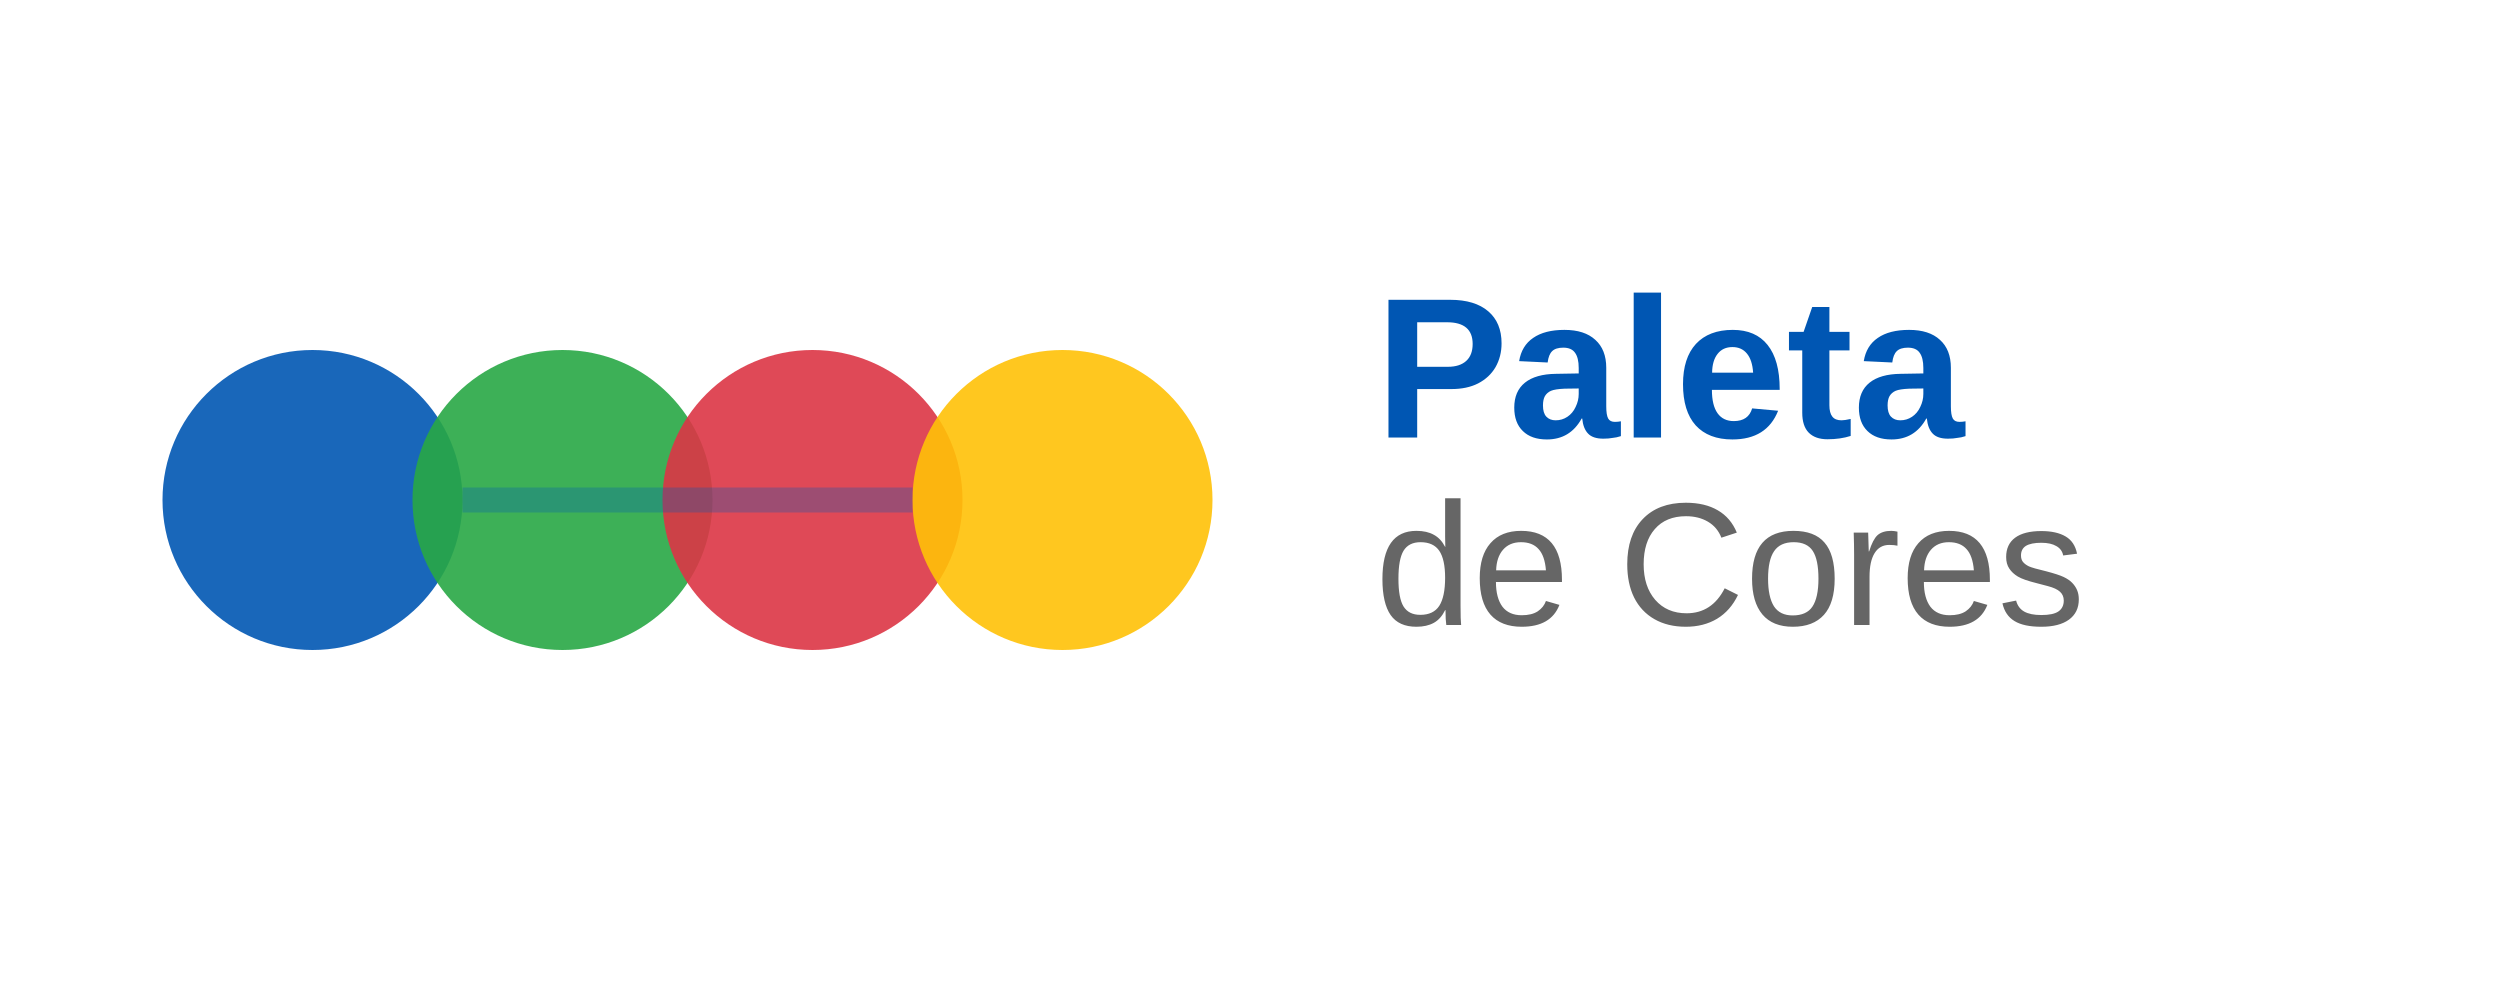
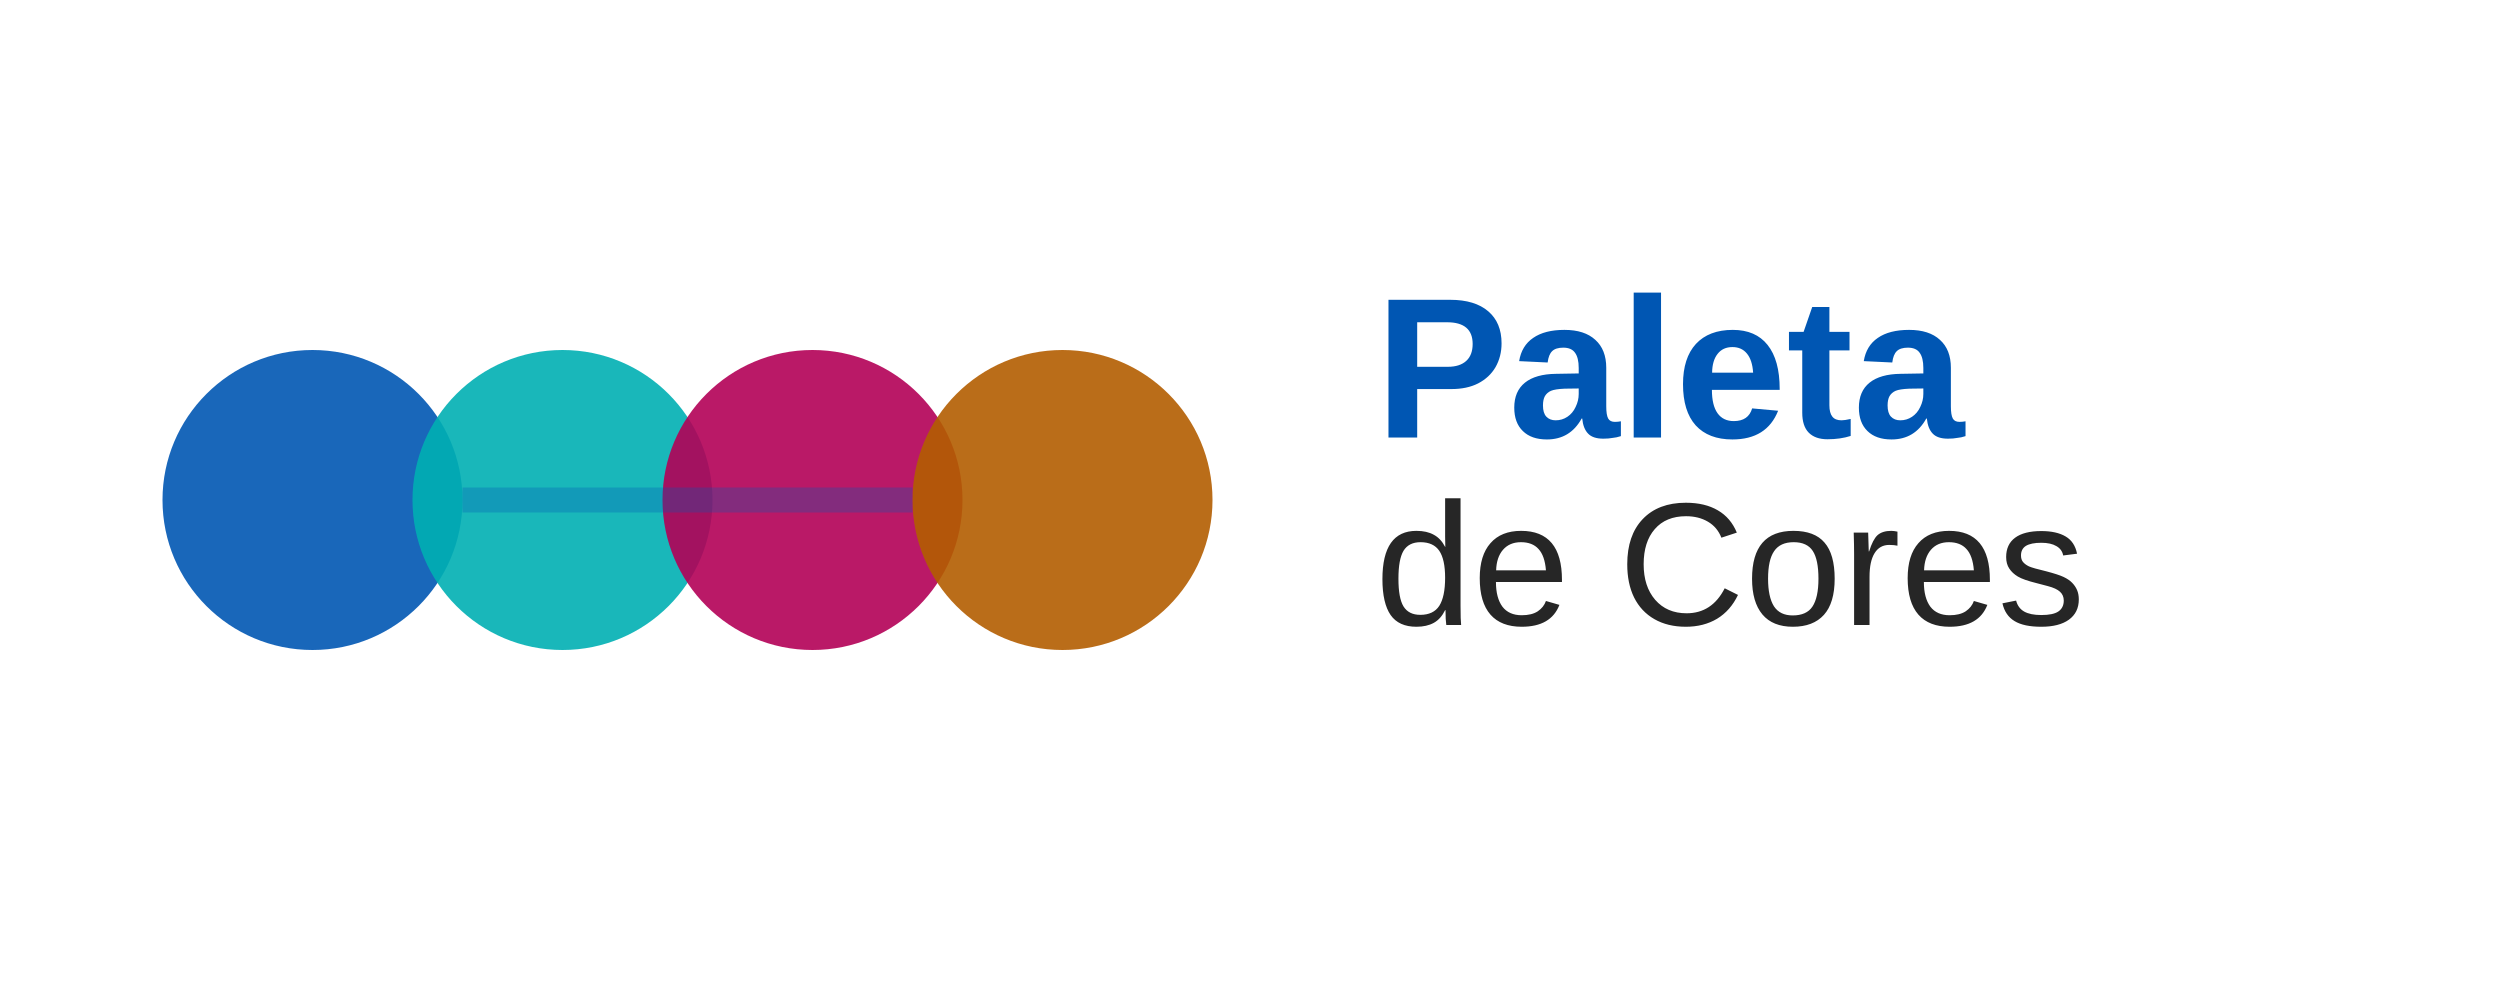
<svg xmlns="http://www.w3.org/2000/svg" width="200" height="80" viewBox="0 0 200 80">
  <circle cx="25" cy="40" r="12" fill="#0056b3" opacity="0.9" />
-   <circle cx="45" cy="40" r="12" fill="#28A745" opacity="0.9" />
-   <circle cx="65" cy="40" r="12" fill="#DC3545" opacity="0.9" />
-   <circle cx="85" cy="40" r="12" fill="#FFC107" opacity="0.9" />
+   <circle cx="45" cy="40" r="12" fill="#00afb3" opacity="0.9" />
+   <circle cx="65" cy="40" r="12" fill="#b30056" opacity="0.9" />
+   <circle cx="85" cy="40" r="12" fill="#b35d00" opacity="0.9" />
  <line x1="37" y1="40" x2="73" y2="40" stroke="#0056b3" stroke-width="2" opacity="0.3" />
  <text x="110" y="35" font-family="Arial, sans-serif" font-size="16" font-weight="bold" fill="#0056b3">
    Paleta
  </text>
-   <text x="110" y="50" font-family="Arial, sans-serif" font-size="14" fill="#666">
+   <text x="110" y="50" font-family="Arial, sans-serif" font-size="14" fill="#262626">
    de Cores
  </text>
</svg>
